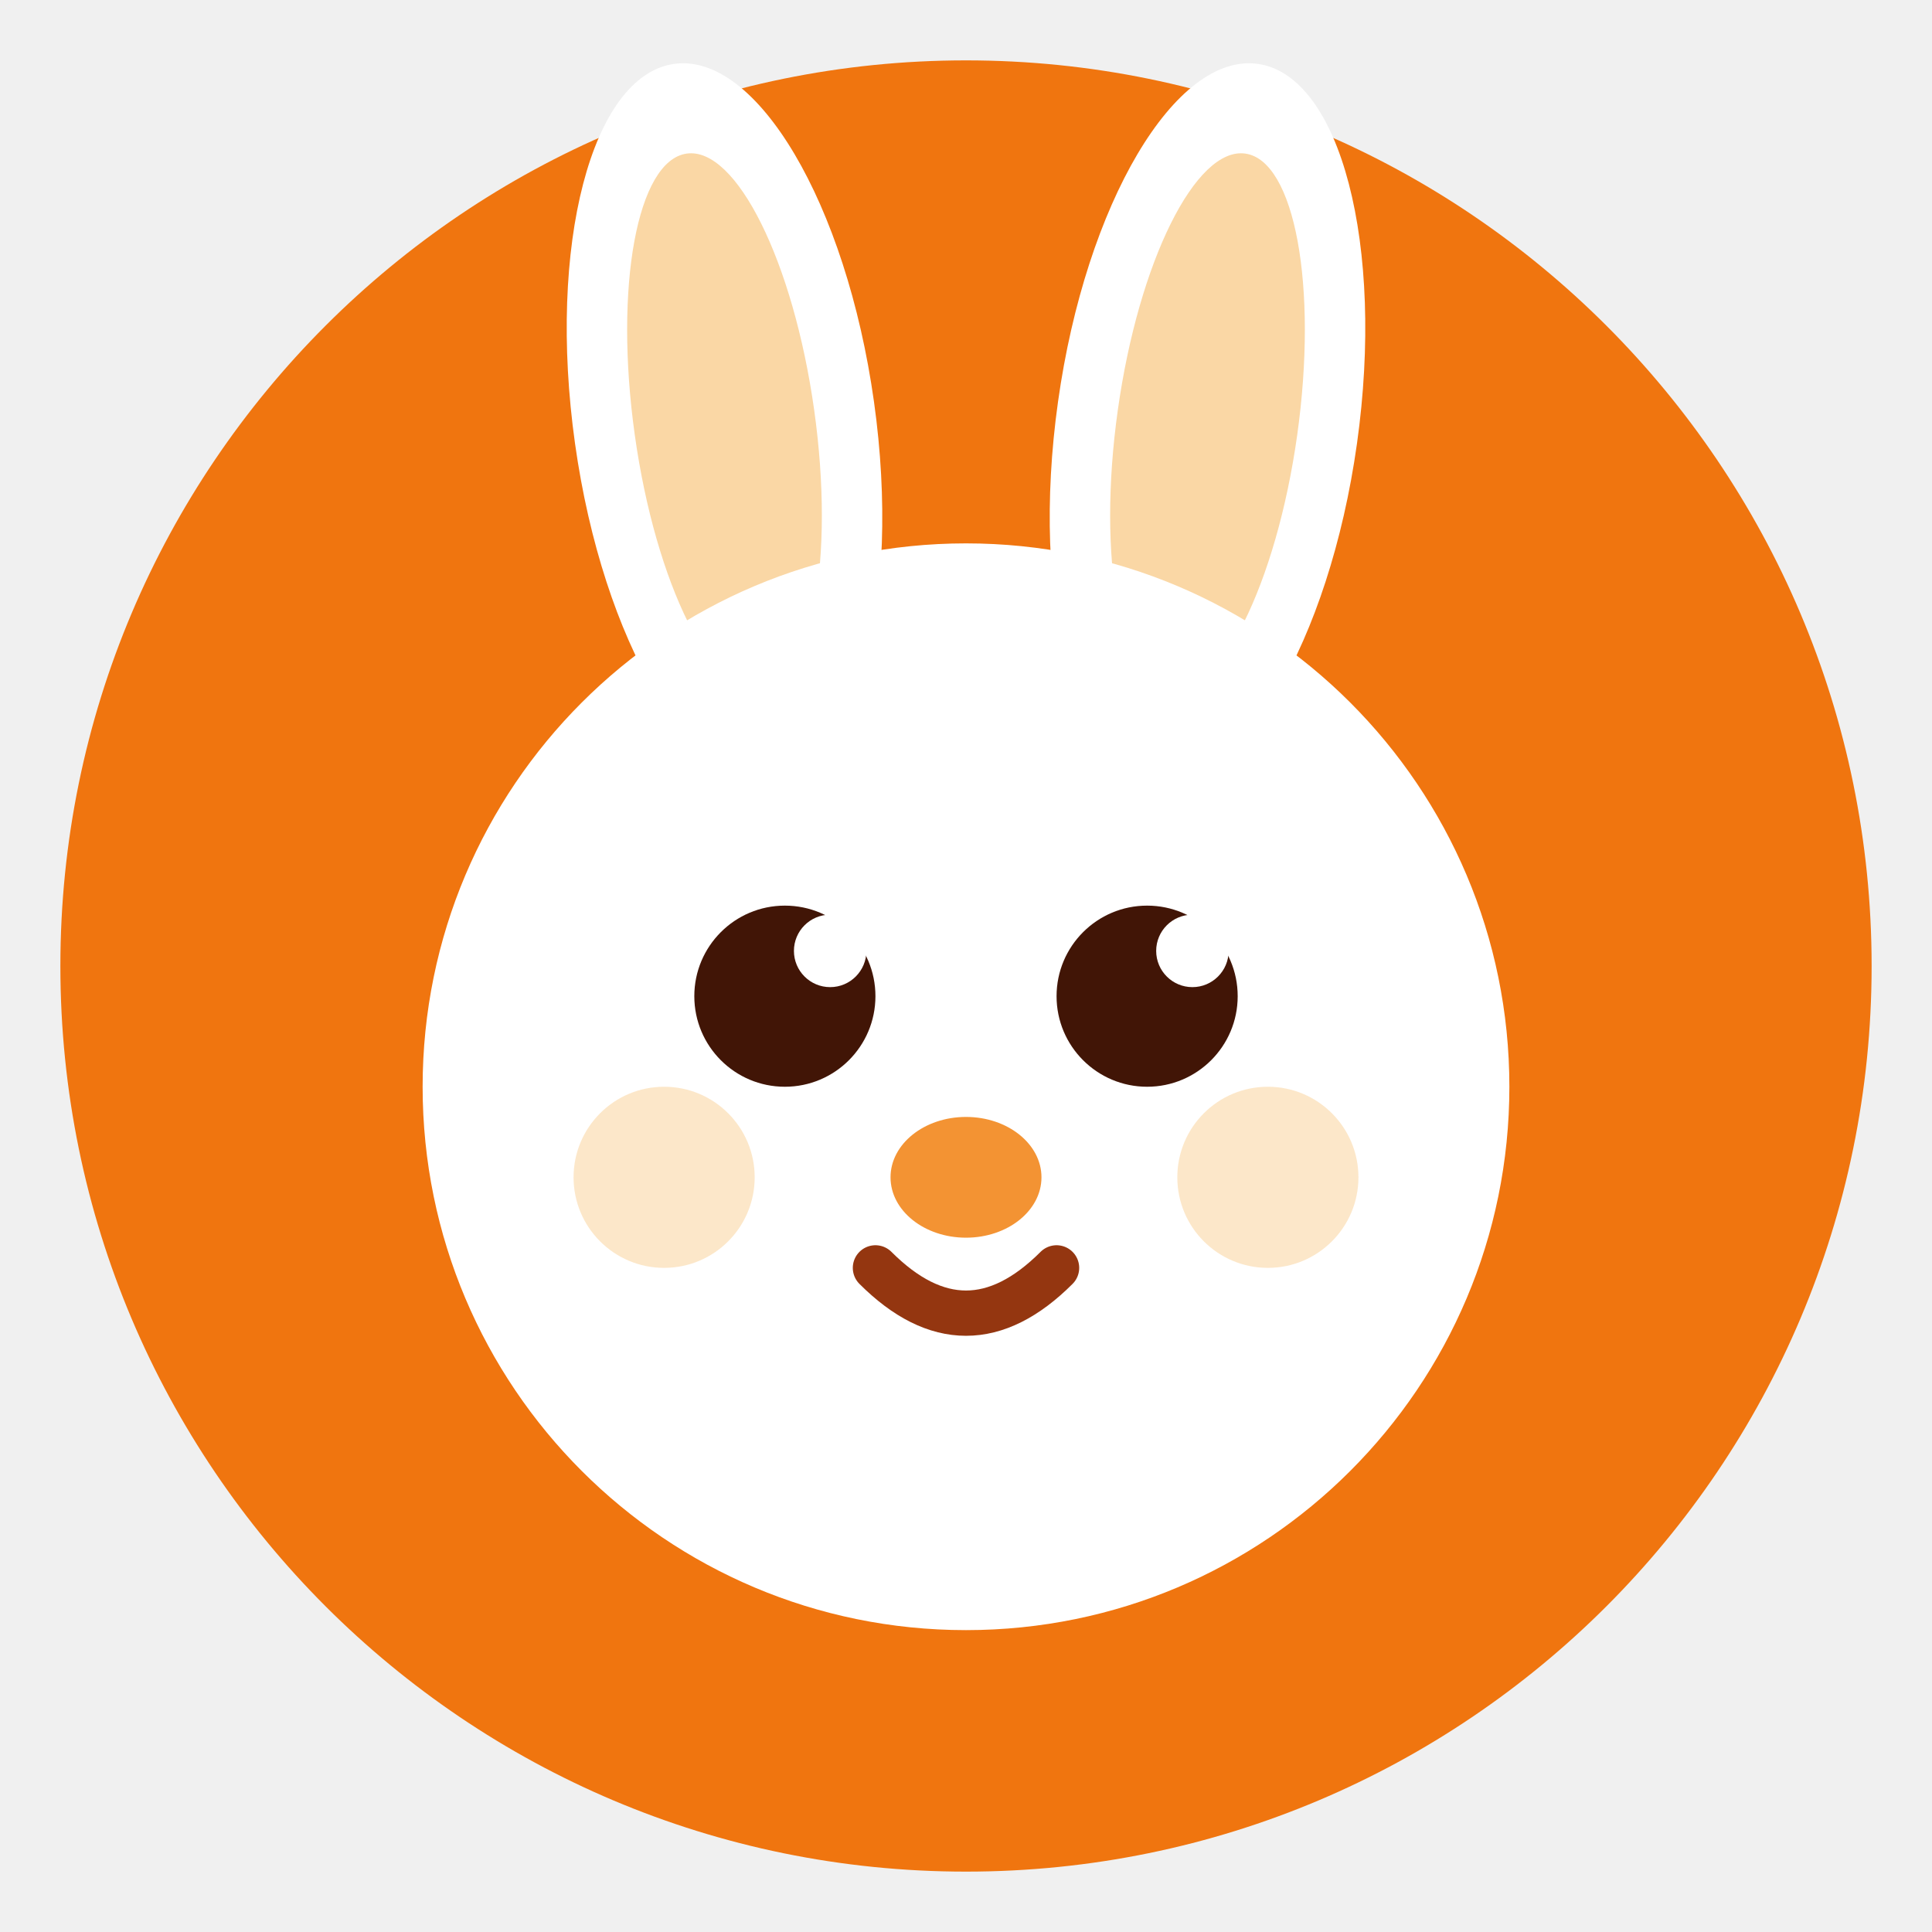
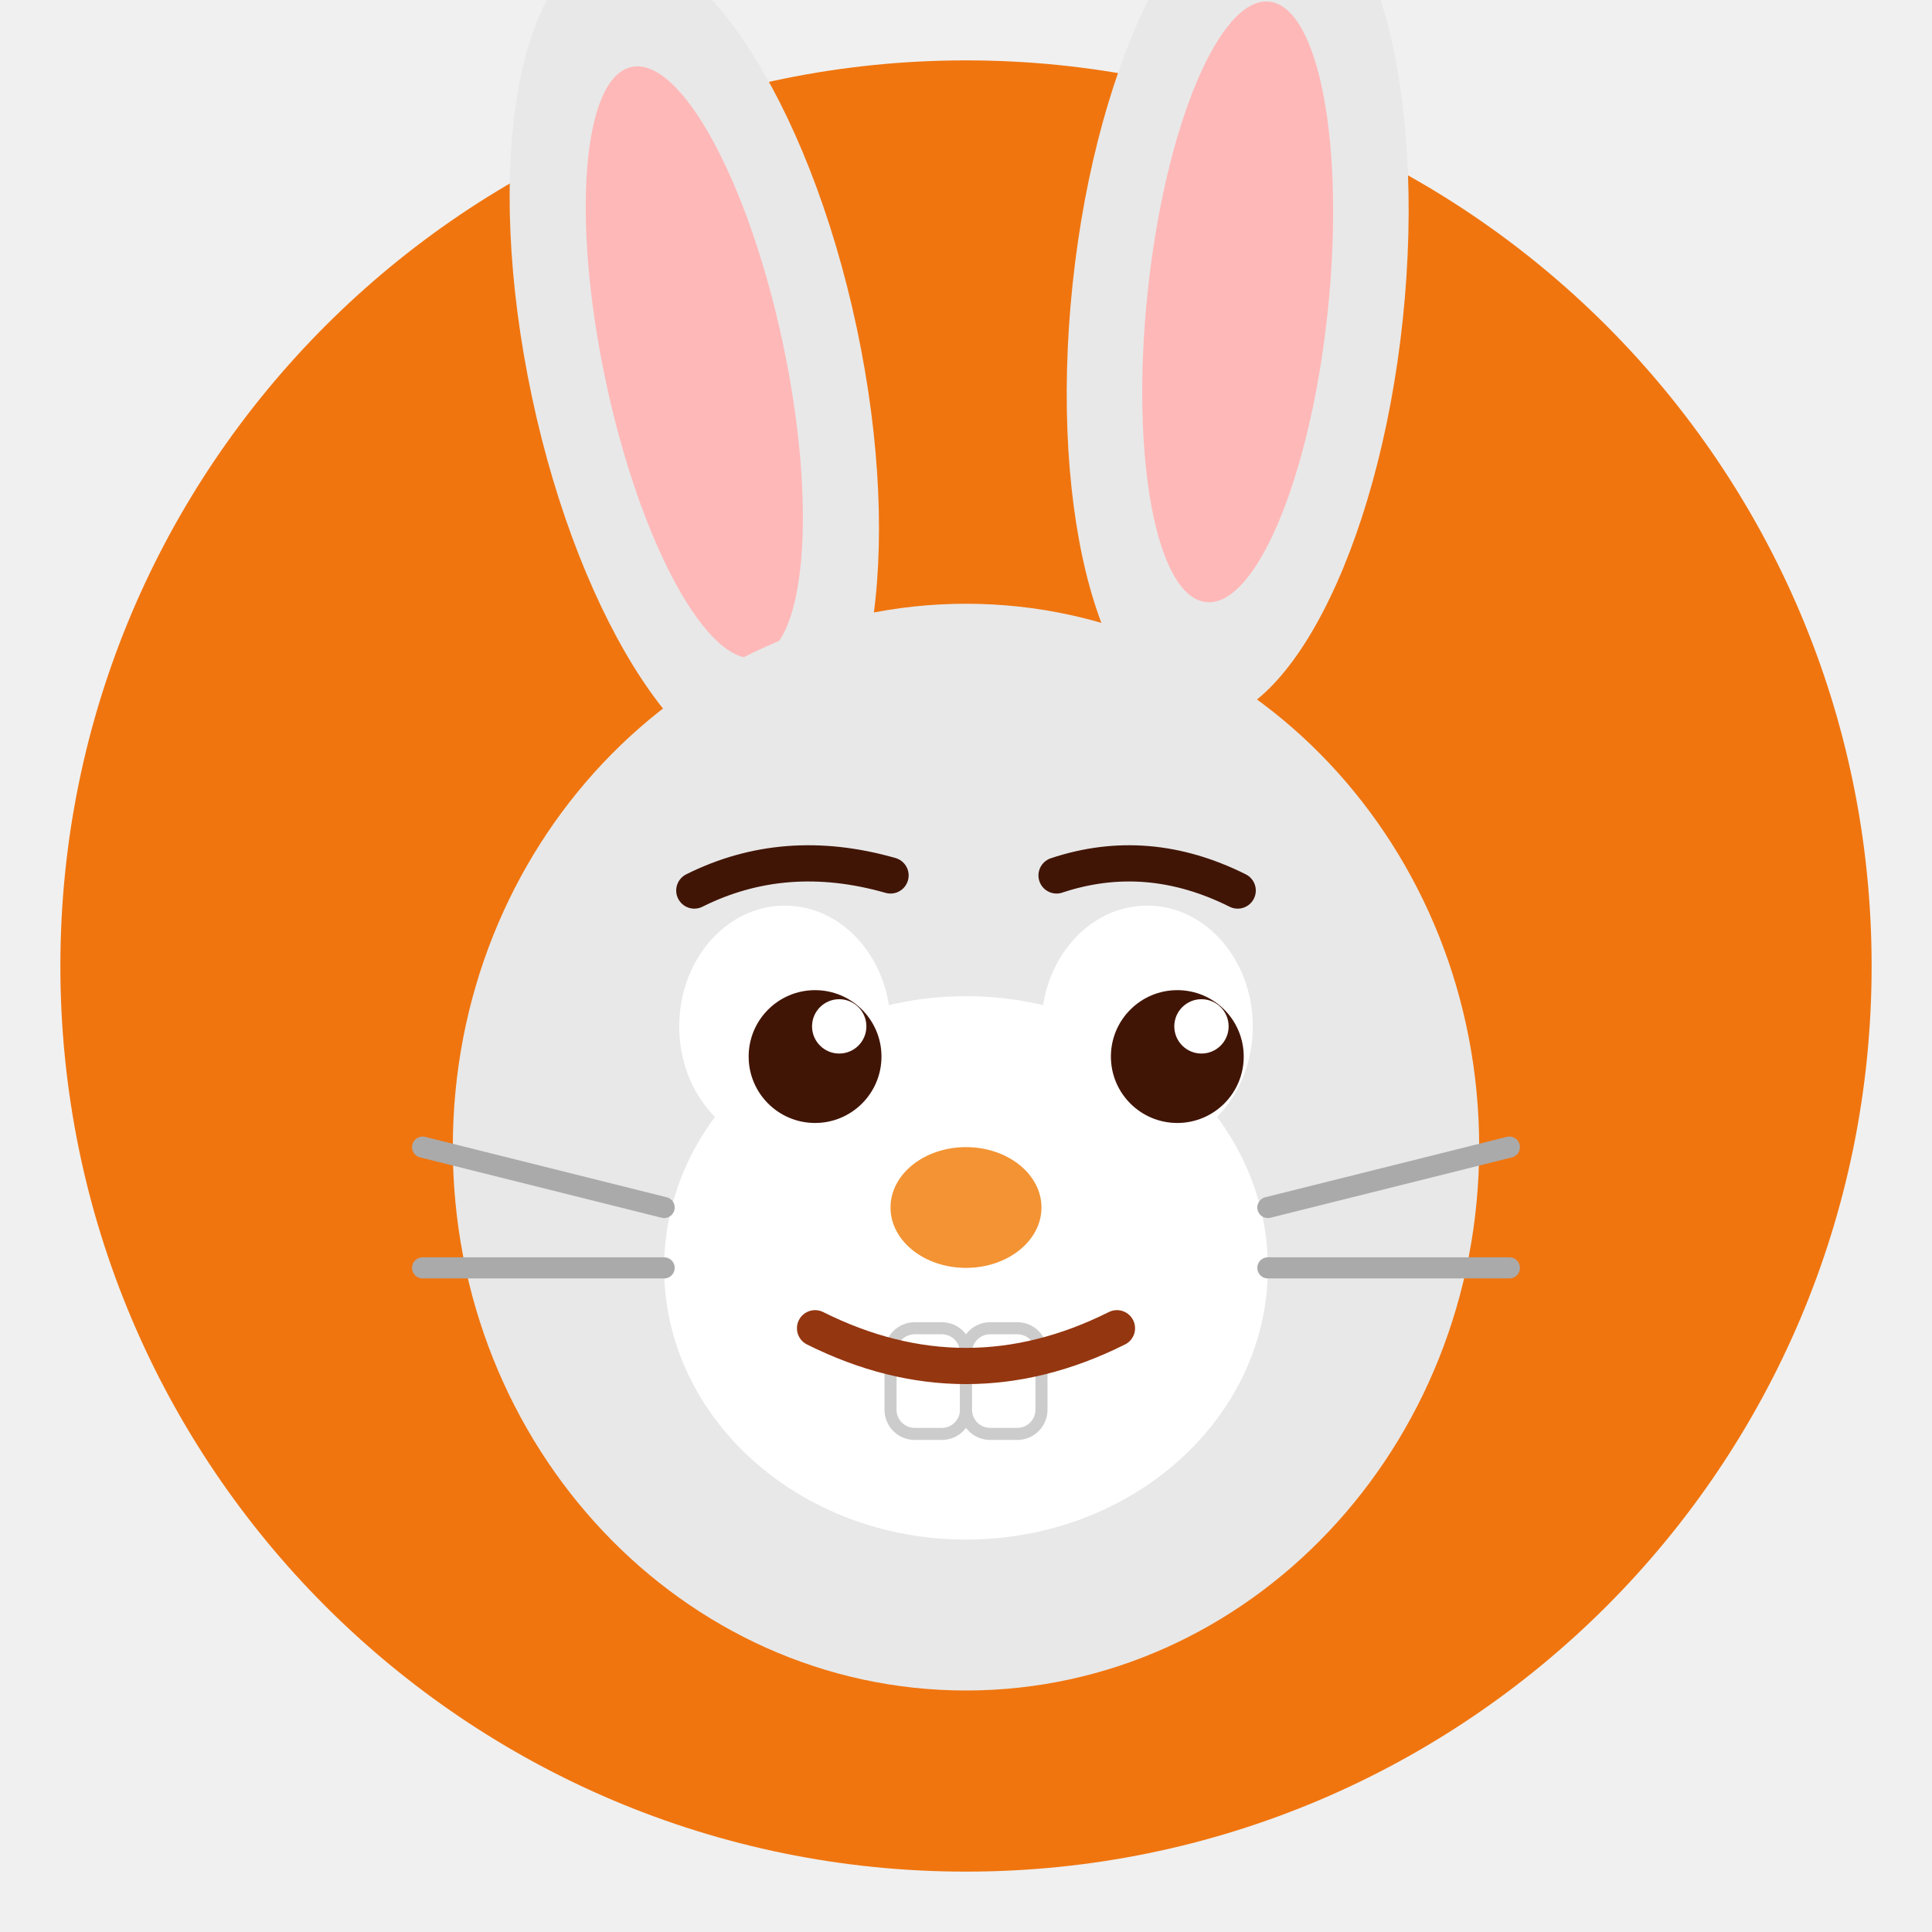
<svg xmlns="http://www.w3.org/2000/svg" viewBox="0 0 64 64" fill="none">
  <circle cx="32" cy="32" r="30" fill="#f0750f" />
-   <ellipse cx="24" cy="14" rx="5" ry="12" fill="white" transform="rotate(-8 24 14)" />
-   <ellipse cx="24" cy="14" rx="3" ry="9" fill="#fad7a5" transform="rotate(-8 24 14)" />
-   <ellipse cx="40" cy="14" rx="5" ry="12" fill="white" transform="rotate(8 40 14)" />
-   <ellipse cx="40" cy="14" rx="3" ry="9" fill="#fad7a5" transform="rotate(8 40 14)" />
-   <circle cx="32" cy="36" r="18" fill="white" />
-   <circle cx="26" cy="33" r="3" fill="#411506" />
-   <circle cx="38" cy="33" r="3" fill="#411506" />
-   <circle cx="27.5" cy="31.5" r="1.2" fill="white" />
-   <circle cx="39.5" cy="31.5" r="1.2" fill="white" />
-   <ellipse cx="32" cy="39" rx="2.5" ry="2" fill="#f39333" />
-   <path d="M29 42 Q32 45 35 42" stroke="#943610" stroke-width="1.5" fill="none" stroke-linecap="round" />
-   <circle cx="22" cy="39" r="3" fill="#fad7a5" opacity="0.6" />
-   <circle cx="42" cy="39" r="3" fill="#fad7a5" opacity="0.6" />
+   <ellipse cx="23" cy="12" rx="5.5" ry="14" fill="#e8e8e8" transform="rotate(-12 23 12)" />
+   <ellipse cx="23" cy="12" rx="3" ry="10" fill="#ffb8b8" transform="rotate(-12 23 12)" />
+   <ellipse cx="41" cy="10" rx="5.5" ry="14" fill="#e8e8e8" transform="rotate(6 41 10)" />
+   <ellipse cx="41" cy="10" rx="3" ry="10" fill="#ffb8b8" transform="rotate(6 41 10)" />
+   <ellipse cx="32" cy="38" rx="17" ry="18" fill="#e8e8e8" />
+   <ellipse cx="32" cy="42" rx="10" ry="9" fill="white" />
+   <ellipse cx="26" cy="34" rx="3.5" ry="4" fill="white" />
+   <ellipse cx="38" cy="34" rx="3.5" ry="4" fill="white" />
+   <circle cx="27" cy="35" r="2.2" fill="#411506" />
+   <circle cx="39" cy="35" r="2.2" fill="#411506" />
+   <circle cx="27.8" cy="34" r="0.9" fill="white" />
+   <circle cx="39.8" cy="34" r="0.9" fill="white" />
+   <path d="M23 29.5 Q26 28 29.5 29" stroke="#411506" stroke-width="1.2" fill="none" stroke-linecap="round" />
+   <path d="M35 29 Q38 28 41 29.5" stroke="#411506" stroke-width="1.2" fill="none" stroke-linecap="round" />
+   <ellipse cx="32" cy="40" rx="2.5" ry="2" fill="#f39333" />
+   <rect x="29.5" y="44" width="2.5" height="3.5" rx="0.8" fill="white" stroke="#ccc" stroke-width="0.4" />
+   <rect x="32" y="44" width="2.5" height="3.5" rx="0.8" fill="white" stroke="#ccc" stroke-width="0.4" />
+   <path d="M27 44 Q32 46.5 37 44" stroke="#943610" stroke-width="1.2" fill="none" stroke-linecap="round" />
+   <line x1="14" y1="38" x2="22" y2="40" stroke="#aaa" stroke-width="0.7" stroke-linecap="round" />
+   <line x1="14" y1="42" x2="22" y2="42" stroke="#aaa" stroke-width="0.7" stroke-linecap="round" />
+   <line x1="42" y1="40" x2="50" y2="38" stroke="#aaa" stroke-width="0.7" stroke-linecap="round" />
+   <line x1="42" y1="42" x2="50" y2="42" stroke="#aaa" stroke-width="0.7" stroke-linecap="round" />
</svg>
